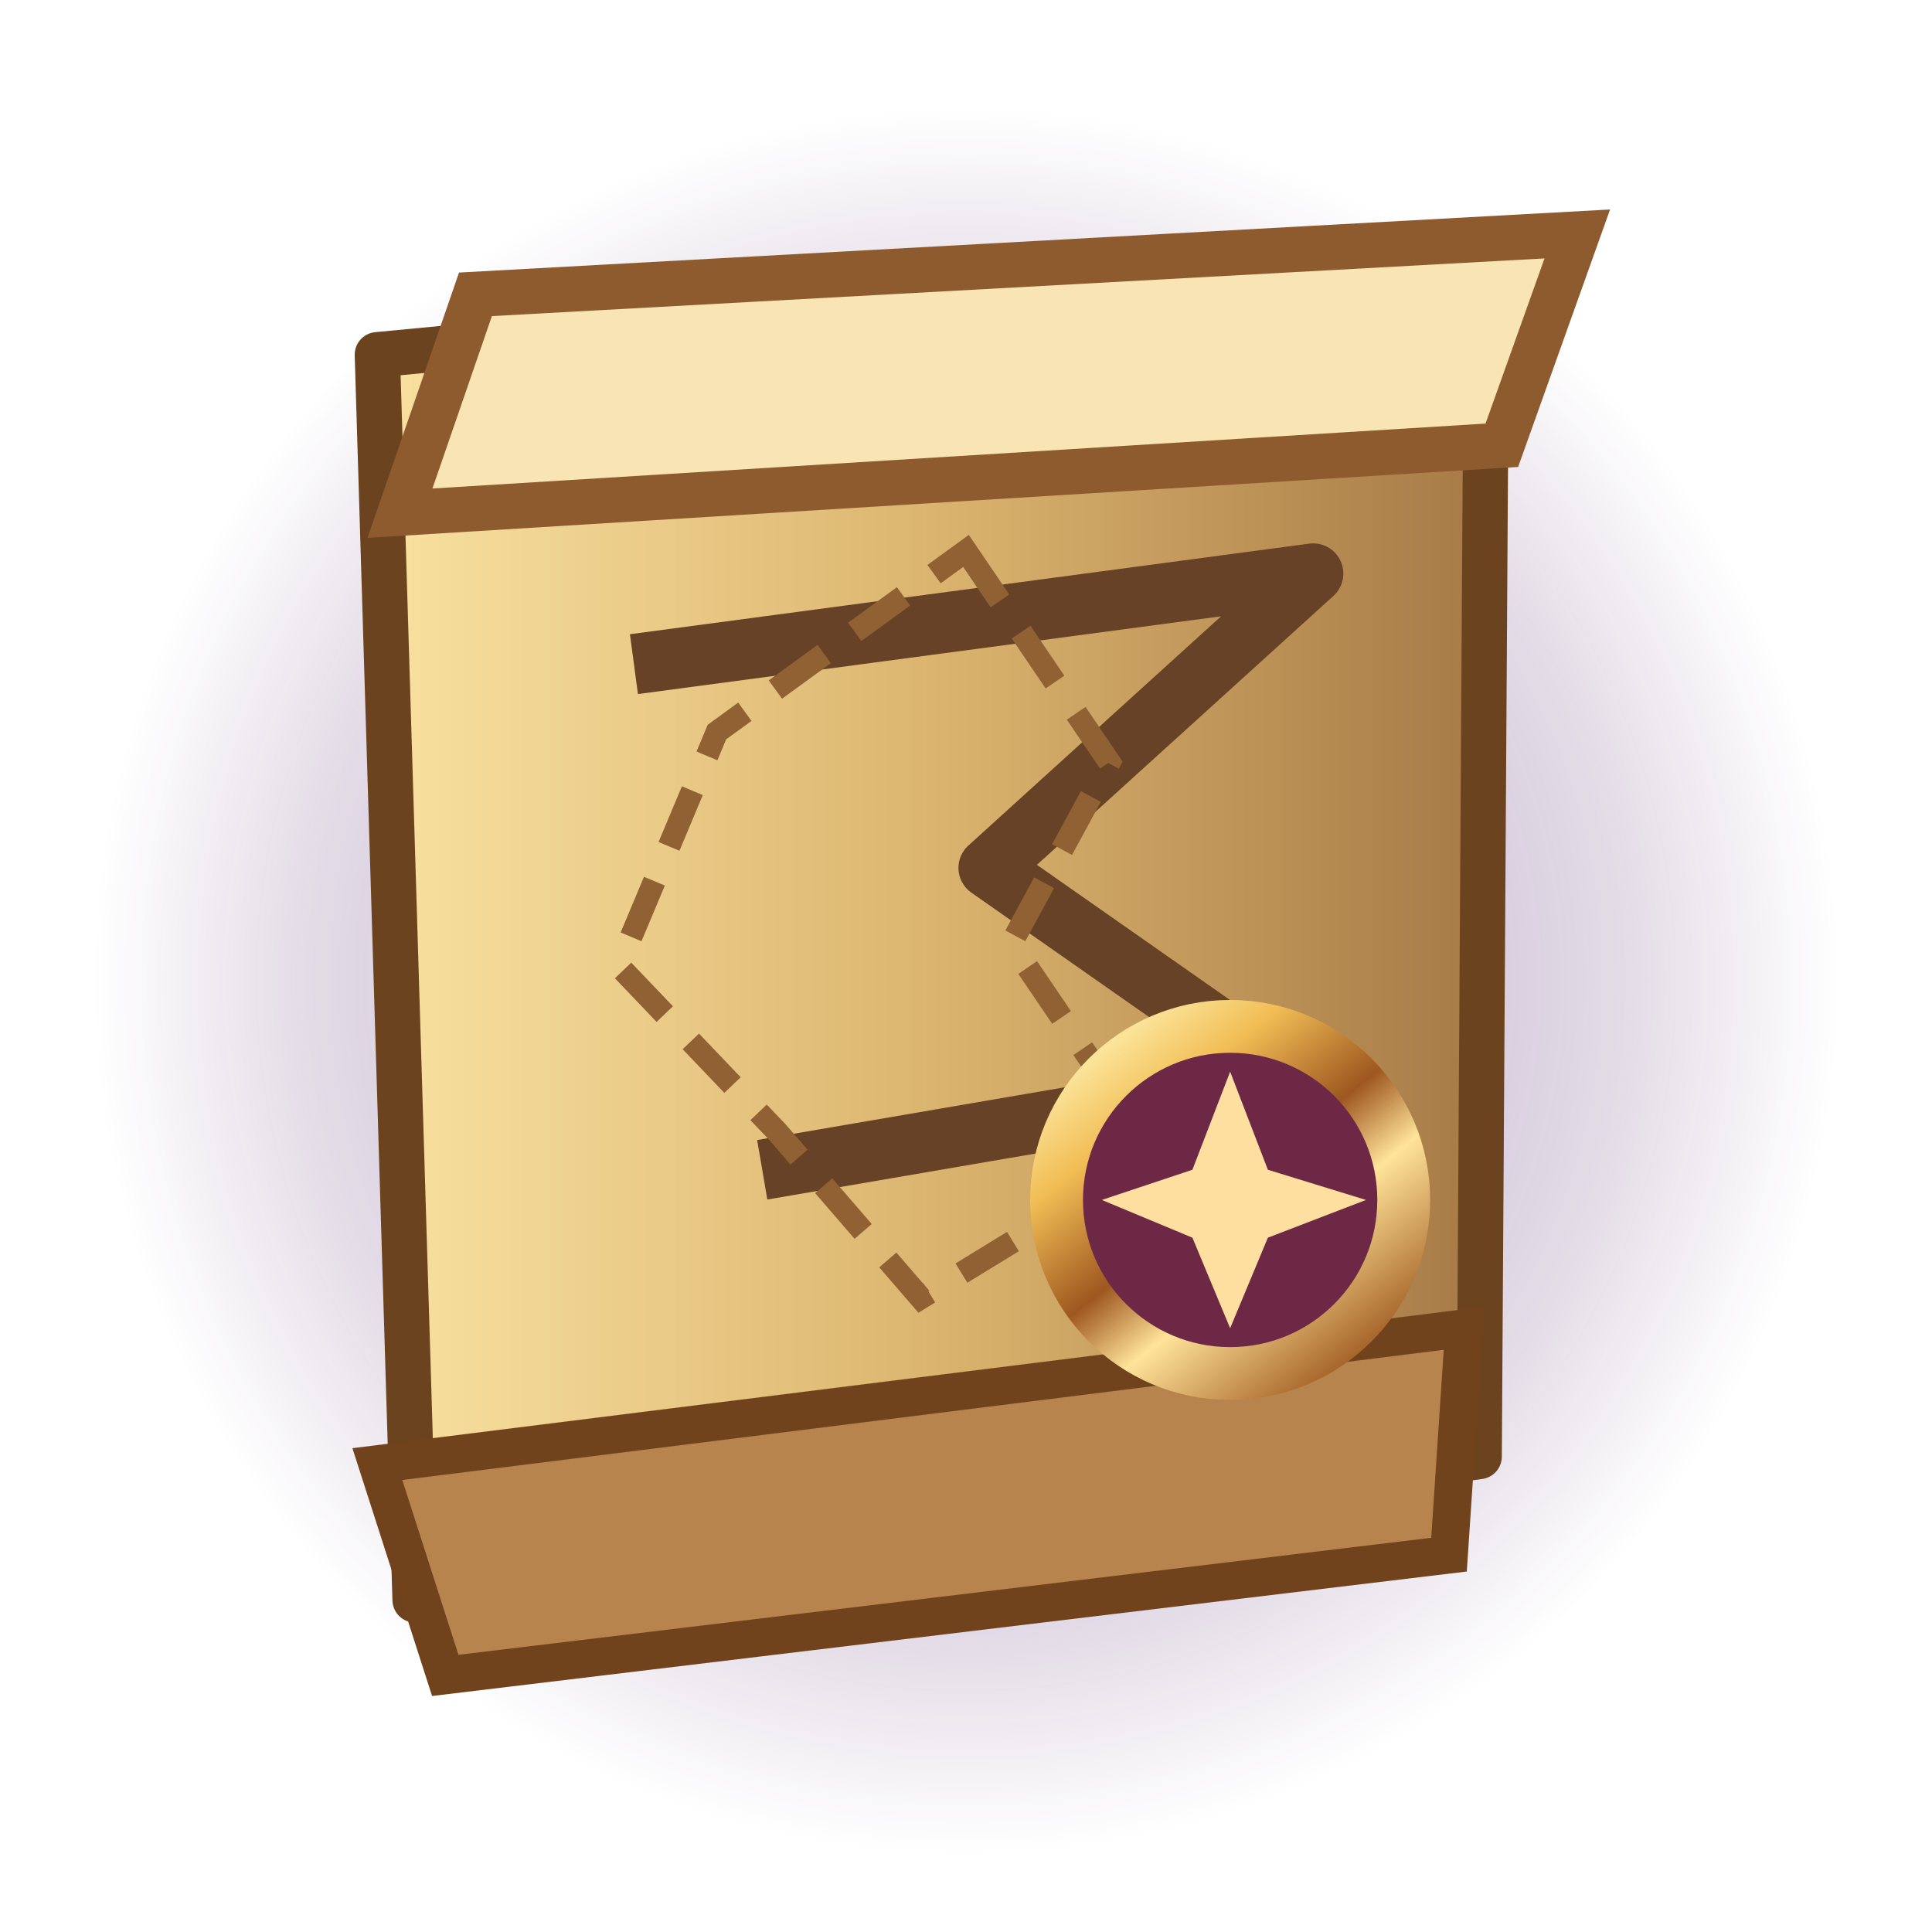
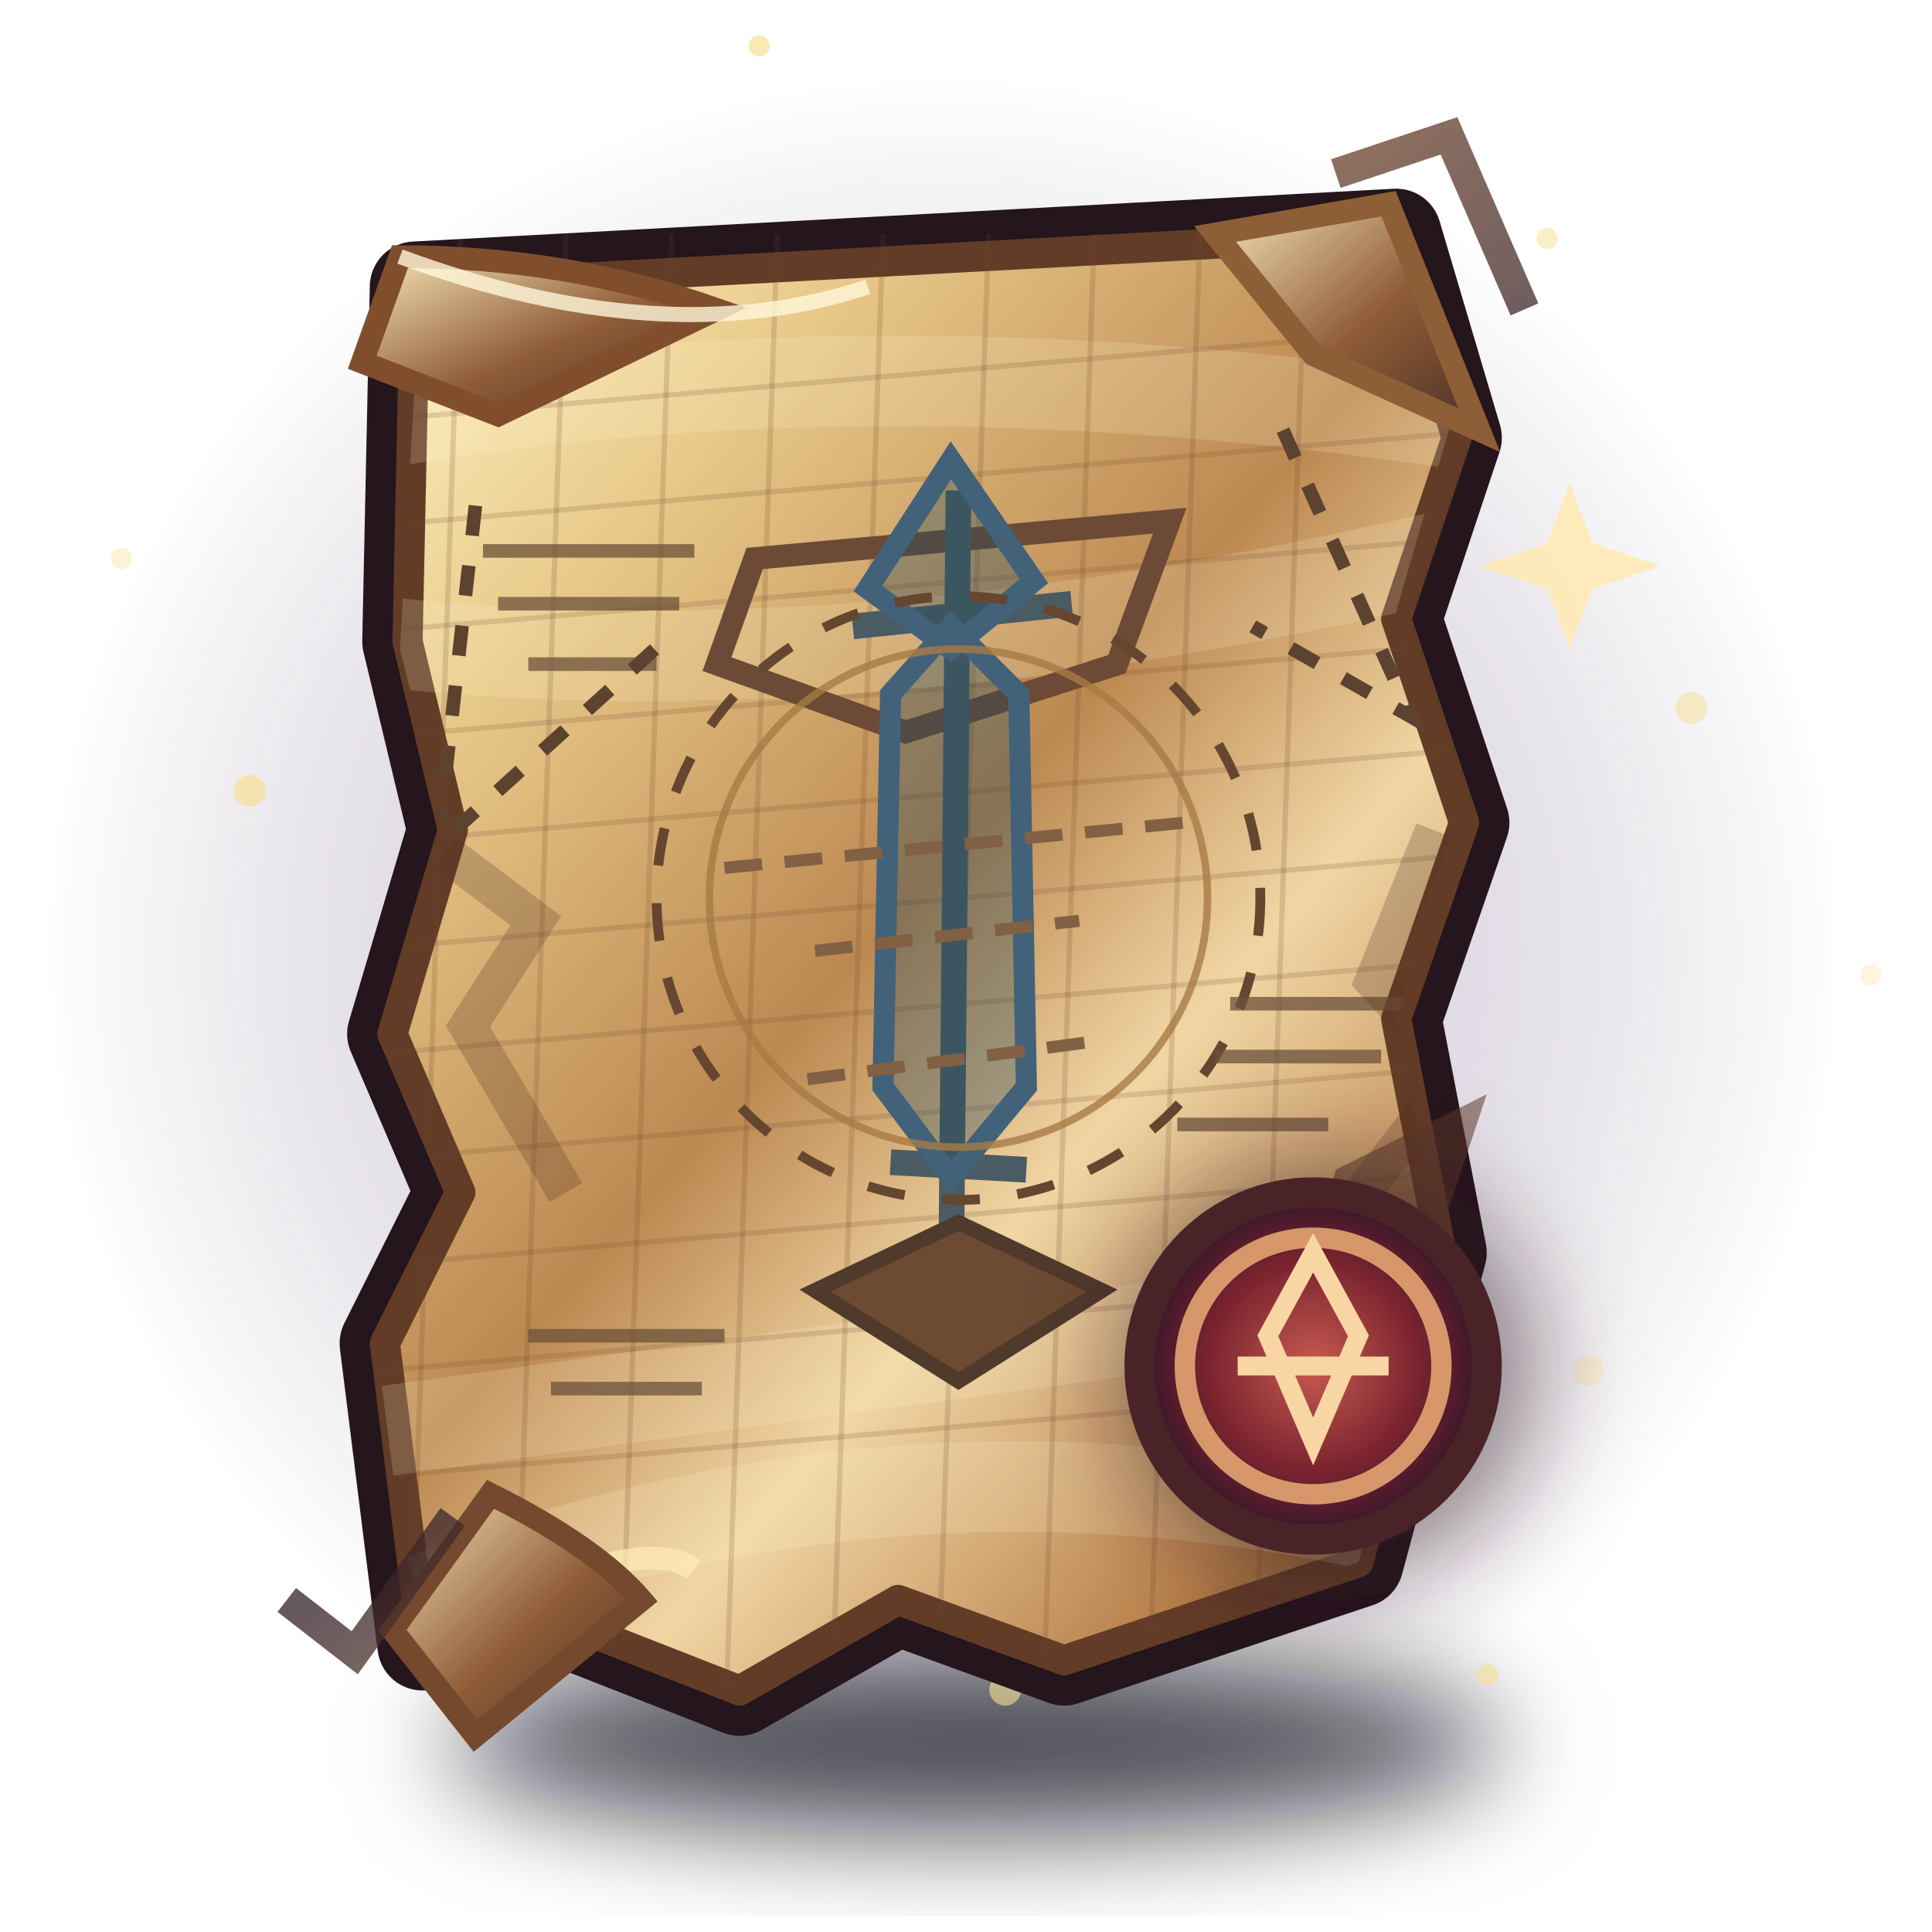
- <svg xmlns="http://www.w3.org/2000/svg" viewBox="0 0 256 256" role="img">
+ <svg xmlns="http://www.w3.org/2000/svg" viewBox="0 0 256 256" role="img" aria-label="Фрагмент древнего чертежа — пергамент мастера">
  <defs>
-     <radialGradient id="a">
-       <stop stop-color="#6d399e" stop-opacity=".46" />
-       <stop offset=".75" stop-color="#43105b" stop-opacity=".15" />
-       <stop offset="1" stop-color="#401254" stop-opacity="0" />
+     <linearGradient id="gold" x1=".1" y1="0" x2=".86" y2="1">
+       <stop stop-color="#fff3c9" />
+       <stop offset=".14" stop-color="#e8b85e" />
+       <stop offset=".35" stop-color="#754324" />
+       <stop offset=".54" stop-color="#b8803f" />
+       <stop offset=".75" stop-color="#f9d98e" />
+       <stop offset="1" stop-color="#57321c" />
+     </linearGradient>
+     <linearGradient id="bronze" x1=".14" y1="0" x2=".92" y2="1">
+       <stop stop-color="#f5ca75" />
+       <stop offset=".2" stop-color="#975b2d" />
+       <stop offset=".54" stop-color="#322028" />
+       <stop offset=".78" stop-color="#af753d" />
+       <stop offset="1" stop-color="#f2ca7c" />
+     </linearGradient>
+     <radialGradient id="halo">
+       <stop stop-color="#9c6ac2" stop-opacity=".31" />
+       <stop offset=".55" stop-color="#5c3b74" stop-opacity=".19" />
+       <stop offset="1" stop-color="#22142c" stop-opacity="0" />
    </radialGradient>
-     <linearGradient id="g" x1=".1" x2=".9" y1="0" y2="1">
-       <stop stop-color="#fff1b0" />
-       <stop offset=".23" stop-color="#f1bd55" />
-       <stop offset=".48" stop-color="#9e5720" />
-       <stop offset=".65" stop-color="#ffe49a" />
-       <stop offset="1" stop-color="#985018" />
+     <filter id="shadow" x="-35%" y="-35%" width="170%" height="180%">
+       <feGaussianBlur stdDeviation="7" />
+     </filter>
+     <filter id="glow" x="-80%" y="-80%" width="260%" height="260%">
+       <feGaussianBlur stdDeviation="4" />
+     </filter>
+     <linearGradient id="paper" x1=".05" y1="0" x2=".9" y2="1">
+       <stop stop-color="#fff1bf" />
+       <stop offset=".2" stop-color="#e8c98a" />
+       <stop offset=".48" stop-color="#bc8851" />
+       <stop offset=".66" stop-color="#f1d6a4" />
+       <stop offset=".88" stop-color="#ba834d" />
+       <stop offset="1" stop-color="#674222" />
    </linearGradient>
-     <linearGradient id="b" x1="0" x2=".8" y1="0" y2="1">
-       <stop stop-color="#3a74a5" />
-       <stop offset=".5" stop-color="#15376b" />
-       <stop offset="1" stop-color="#06172b" />
+     <linearGradient id="fold" x1="0" y1="0" x2="1" y2="1">
+       <stop stop-color="#f8e6b6" />
+       <stop offset=".55" stop-color="#8f5c38" />
+       <stop offset="1" stop-color="#4c3127" />
    </linearGradient>
-     <linearGradient id="p">
-       <stop stop-color="#f9e1a0" />
-       <stop offset=".5" stop-color="#dbb56f" />
-       <stop offset="1" stop-color="#a77a46" />
-     </linearGradient>
+     <radialGradient id="wax">
+       <stop stop-color="#c75b50" />
+       <stop offset=".6" stop-color="#7b242f" />
+       <stop offset="1" stop-color="#321529" />
+     </radialGradient>
+     <clipPath id="sheet">
+       <path d="M56 32l130-7 8 25-9 31 9 27-9 27 6 31-11 41-40 13-21-8-21 12-22-9-21 3-5-39 10-20-9-21 8-28-6-24z" />
+     </clipPath>
+     <filter id="grain">
+       <feTurbulence type="fractalNoise" baseFrequency=".095" numOctaves="2" seed="4" result="noise" />
+       <feColorMatrix in="noise" type="saturate" values="0" />
+     </filter>
  </defs>
-   <circle cx="128" cy="130" r="116" fill="url(#a)" />
-   <path d="M50 47L197 33l-1 160-141 19z" fill="url(#p)" stroke="#6b431f" stroke-width="6" stroke-linejoin="round" />
-   <path d="M63 39L209 31l-10 28L53 68z" fill="#f9e5b4" stroke="#8e5b2e" stroke-width="6" />
-   <path d="M50 194l144-18-2 30-133 16z" fill="#b7844d" stroke="#70431c" stroke-width="5" />
-   <path d="M84 88l90-12-43 39 40 28-70 12" fill="none" stroke="#684226" stroke-width="8" stroke-linejoin="round" />
-   <path d="M128 73l19 28-13 24 19 28-31 19-19-22-21-22 13-31z" fill="none" stroke="#906132" stroke-width="3" stroke-dasharray="8 5" />
-   <circle cx="163" cy="159" r="23" fill="#6c2845" stroke="url(#g)" stroke-width="7" />
-   <path d="M163 142l5 13 13 4-13 5-5 12-5-12-12-5 12-4z" fill="#ffdfa0" />
+   <ellipse cx="125" cy="126" rx="118" ry="116" fill="url(#halo)" />
+   <ellipse cx="129" cy="231" rx="70" ry="12" fill="#06050c" opacity=".68" filter="url(#shadow)" />
+   <circle cx="159.3" cy="198.6" r="0.7" fill="#f7df93" opacity="0.30" />
+   <circle cx="16.1" cy="74.0" r="1.4" fill="#f7df93" opacity="0.40" />
+   <circle cx="224.1" cy="93.8" r="2.1" fill="#f7df93" opacity="0.50" />
+   <circle cx="89.1" cy="193.8" r="0.7" fill="#f7df93" opacity="0.60" />
+   <circle cx="100.6" cy="6.1" r="1.4" fill="#f7df93" opacity="0.70" />
+   <circle cx="210.4" cy="181.6" r="2.1" fill="#f7df93" opacity="0.30" />
+   <circle cx="50.8" cy="135.9" r="0.7" fill="#f7df93" opacity="0.40" />
+   <circle cx="205.0" cy="31.6" r="1.4" fill="#f7df93" opacity="0.50" />
+   <circle cx="133.2" cy="223.9" r="2.1" fill="#f7df93" opacity="0.60" />
+   <circle cx="73.1" cy="71.0" r="0.7" fill="#f7df93" opacity="0.70" />
+   <circle cx="247.9" cy="129.2" r="1.4" fill="#f7df93" opacity="0.30" />
+   <circle cx="53.5" cy="188.6" r="2.1" fill="#f7df93" opacity="0.40" />
+   <circle cx="137.3" cy="49.6" r="0.7" fill="#f7df93" opacity="0.50" />
+   <circle cx="197.1" cy="221.9" r="1.4" fill="#f7df93" opacity="0.60" />
+   <circle cx="33.1" cy="104.8" r="2.1" fill="#f7df93" opacity="0.70" />
+   <path d="M55 38l130-7 8 27-8 24 9 27-9 26 6 31-11 41-39 13-22-8-21 12-23-9-19 3-5-40 10-20-9-21 8-27-6-25z" fill="#1c0d13" stroke="#25151c" stroke-width="12" stroke-linejoin="round" />
+   <path d="M55 38l130-7 8 27-8 24 9 27-9 26 6 31-11 41-39 13-22-8-21 12-23-9-19 3-5-40 10-20-9-21 8-27-6-25z" fill="url(#paper)" stroke="#633c27" stroke-width="4" stroke-linejoin="round" />
+   <g clip-path="url(#sheet)">
+     <path d="M40 58Q120 42 216 60M41 191q80-11 163-22M50 85q65 7 144-12M56 212q67-26 138-7" stroke="#fff3cb" stroke-width="12" opacity=".18" fill="none" />
+     <path d="M61 31l-7 201" stroke="#70452d" stroke-width=".7" opacity=".19" />
+     <path d="M75 31l-7 201" stroke="#70452d" stroke-width=".7" opacity=".19" />
+     <path d="M89 31l-7 201" stroke="#70452d" stroke-width=".7" opacity=".19" />
+     <path d="M103 31l-7 201" stroke="#70452d" stroke-width=".7" opacity=".19" />
+     <path d="M117 31l-7 201" stroke="#70452d" stroke-width=".7" opacity=".19" />
+     <path d="M131 31l-7 201" stroke="#70452d" stroke-width=".7" opacity=".19" />
+     <path d="M145 31l-7 201" stroke="#70452d" stroke-width=".7" opacity=".19" />
+     <path d="M159 31l-7 201" stroke="#70452d" stroke-width=".7" opacity=".19" />
+     <path d="M173 31l-7 201" stroke="#70452d" stroke-width=".7" opacity=".19" />
+     <path d="M46 56l163-14" stroke="#70452d" stroke-width=".7" opacity=".18" />
+     <path d="M46 70l163-14" stroke="#70452d" stroke-width=".7" opacity=".18" />
+     <path d="M46 84l163-14" stroke="#70452d" stroke-width=".7" opacity=".18" />
+     <path d="M46 98l163-14" stroke="#70452d" stroke-width=".7" opacity=".18" />
+     <path d="M46 112l163-14" stroke="#70452d" stroke-width=".7" opacity=".18" />
+     <path d="M46 126l163-14" stroke="#70452d" stroke-width=".7" opacity=".18" />
+     <path d="M46 140l163-14" stroke="#70452d" stroke-width=".7" opacity=".18" />
+     <path d="M46 154l163-14" stroke="#70452d" stroke-width=".7" opacity=".18" />
+     <path d="M46 168l163-14" stroke="#70452d" stroke-width=".7" opacity=".18" />
+     <path d="M46 182l163-14" stroke="#70452d" stroke-width=".7" opacity=".18" />
+     <path d="M46 196l163-14" stroke="#70452d" stroke-width=".7" opacity=".18" />
+     <path d="M100 74l55-5-7 19-28 9-25-9z" fill="none" stroke="#6d4a36" stroke-width="3" />
+     <path d="M127 65l-1 107m-13-89 29-3m-24 74 18 1m-20 13 21 0" stroke="#4a5c63" stroke-width="3.4" fill="none" />
+     <path d="M126 61l11 16-11 9-11-8zM126 83l9 9 1 52-10 12-9-12 1-52z" fill="#224b60" fill-opacity=".34" stroke="#426279" stroke-width="2.8" />
+     <path d="M127 162l19 9-19 12-19-12z" fill="#6d4a32" stroke="#503a2c" stroke-width="2" />
+     <path d="M108 126l35-4m-47-7 61-6m-50 34 38-5" stroke="#816044" stroke-width="1.6" stroke-dasharray="5 3" />
+     <circle cx="127" cy="119" r="40" fill="none" stroke="#65462f" stroke-dasharray="5 5" stroke-width="1.3" />
+     <circle cx="127" cy="119" r="33" fill="none" stroke="#a77b45" stroke-width="1" opacity=".8" />
+     <path d="M64 73h28m-26 7h24m-20 8h17m76 45h25m-27 7h22m-27 9h20M70 177h26m-23 7h20" stroke="#6c503a" opacity=".75" stroke-width="1.8" />
+     <path d="M63 67l-5 45 31-28m81-27 17 38-21-12" fill="none" stroke="#5b432f" stroke-width="1.8" stroke-dasharray="4 4" />
+     <path d="M52 47q16 4 23 0M65 214q20-11 27-6" fill="none" stroke="#ffedb7" stroke-width="3" opacity=".7" />
+     <path d="M190 110l-8 20 11 12-14 18m-120-47 12 9-9 14 13 22" fill="none" stroke="#51311f" stroke-width="5" opacity=".25" />
+   </g>
+   <path d="M53 34q22 0 42 7l-29 14-18-7z" fill="url(#fold)" stroke="#804e2c" stroke-width="3" />
+   <path d="M184 27l12 30-22-10-13-16z" fill="url(#fold)" stroke="#8e5e36" stroke-width="3" />
+   <path d="M65 198q14 7 20 14l-22 18-11-14z" fill="url(#fold)" stroke="#75492e" stroke-width="3" />
+   <path d="M177 155l20-10-8 24-18 6z" fill="#5b382a" opacity=".55" />
+   <circle cx="176" cy="182" r="27" fill="#2d1821" opacity=".55" filter="url(#shadow)" />
+   <circle cx="174" cy="181" r="23" fill="url(#wax)" stroke="#492327" stroke-width="4" />
+   <circle cx="174" cy="181" r="17" fill="none" stroke="#ecad76" stroke-width="2.7" opacity=".84" />
+   <path d="M174 166l6 11-6 14-6-14zM164 181h20" fill="none" stroke="#f8d6a3" stroke-width="2.5" />
+   <path d="M53 34q35 13 62 4" fill="none" stroke="#fff8d9" stroke-width="2" opacity=".8" />
+   <path d="M60 201l-13 18-9-7m139-189 15-5 10 23" fill="none" stroke="url(#bronze)" stroke-width="4" opacity=".75" />
+   <path d="M208 64l3 8 9 3-9 3-3 8-3-8-9-3 9-3z" fill="#ffeab5" opacity=".9" />
</svg>
